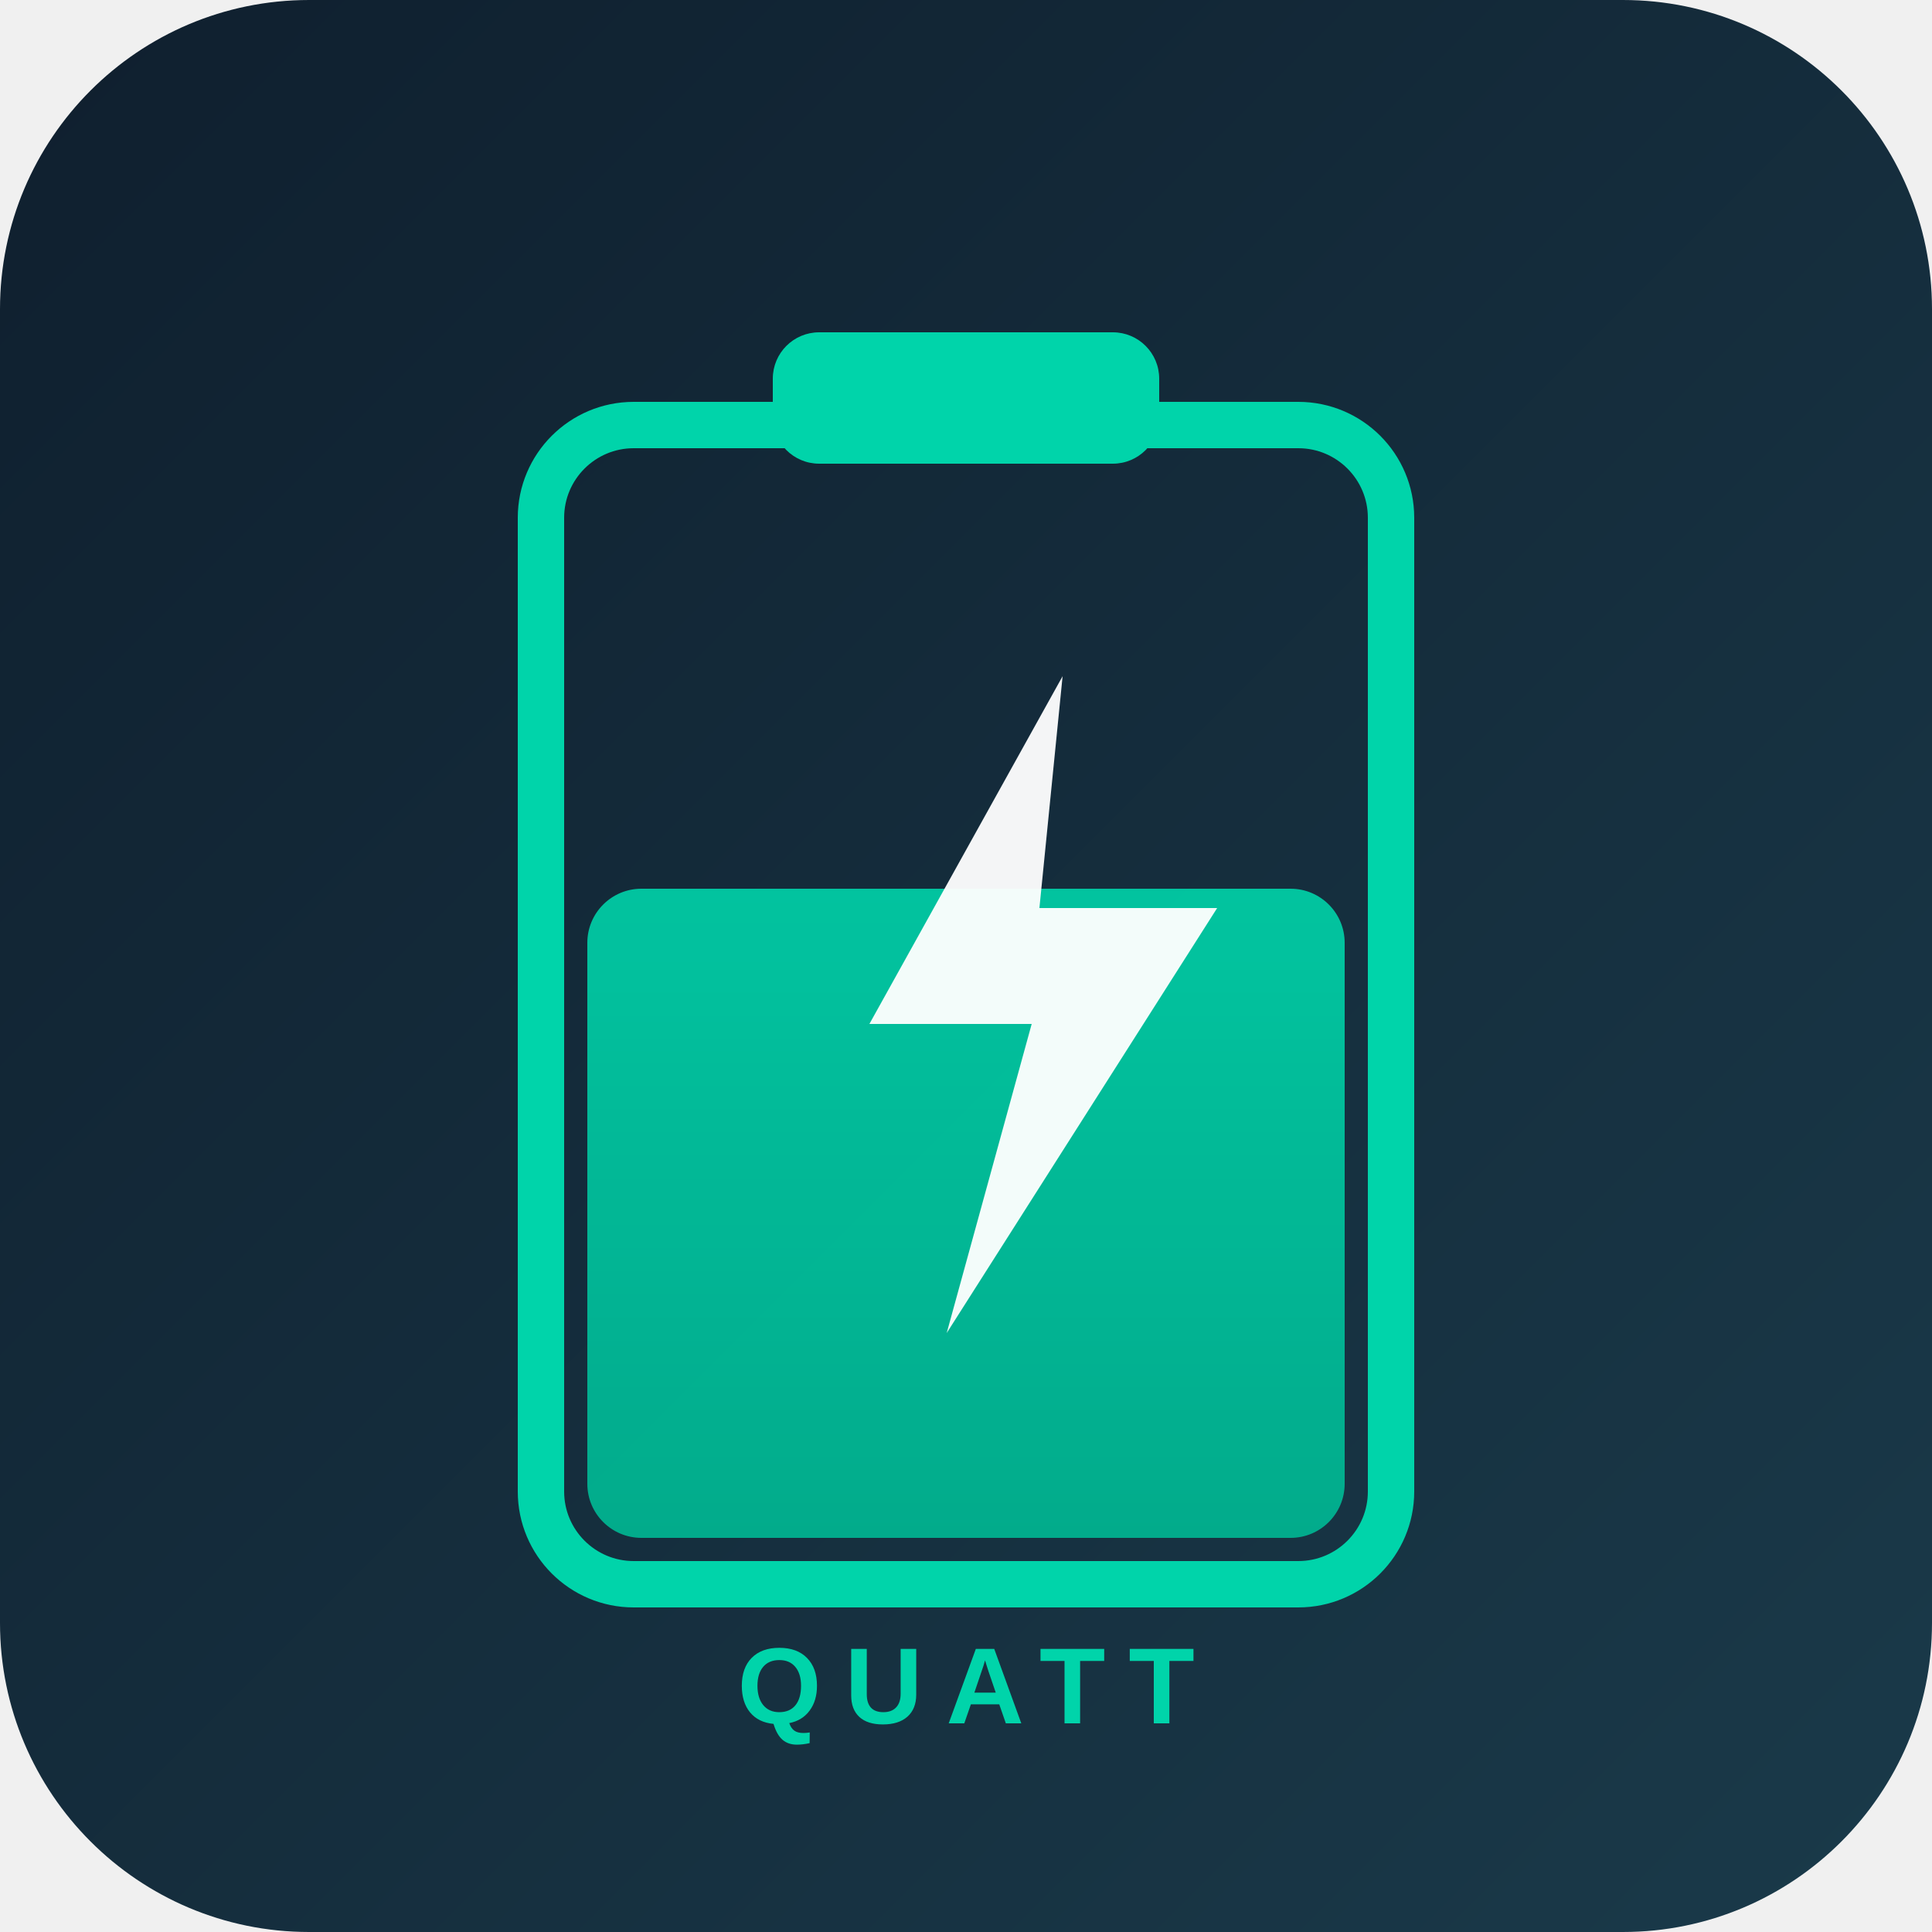
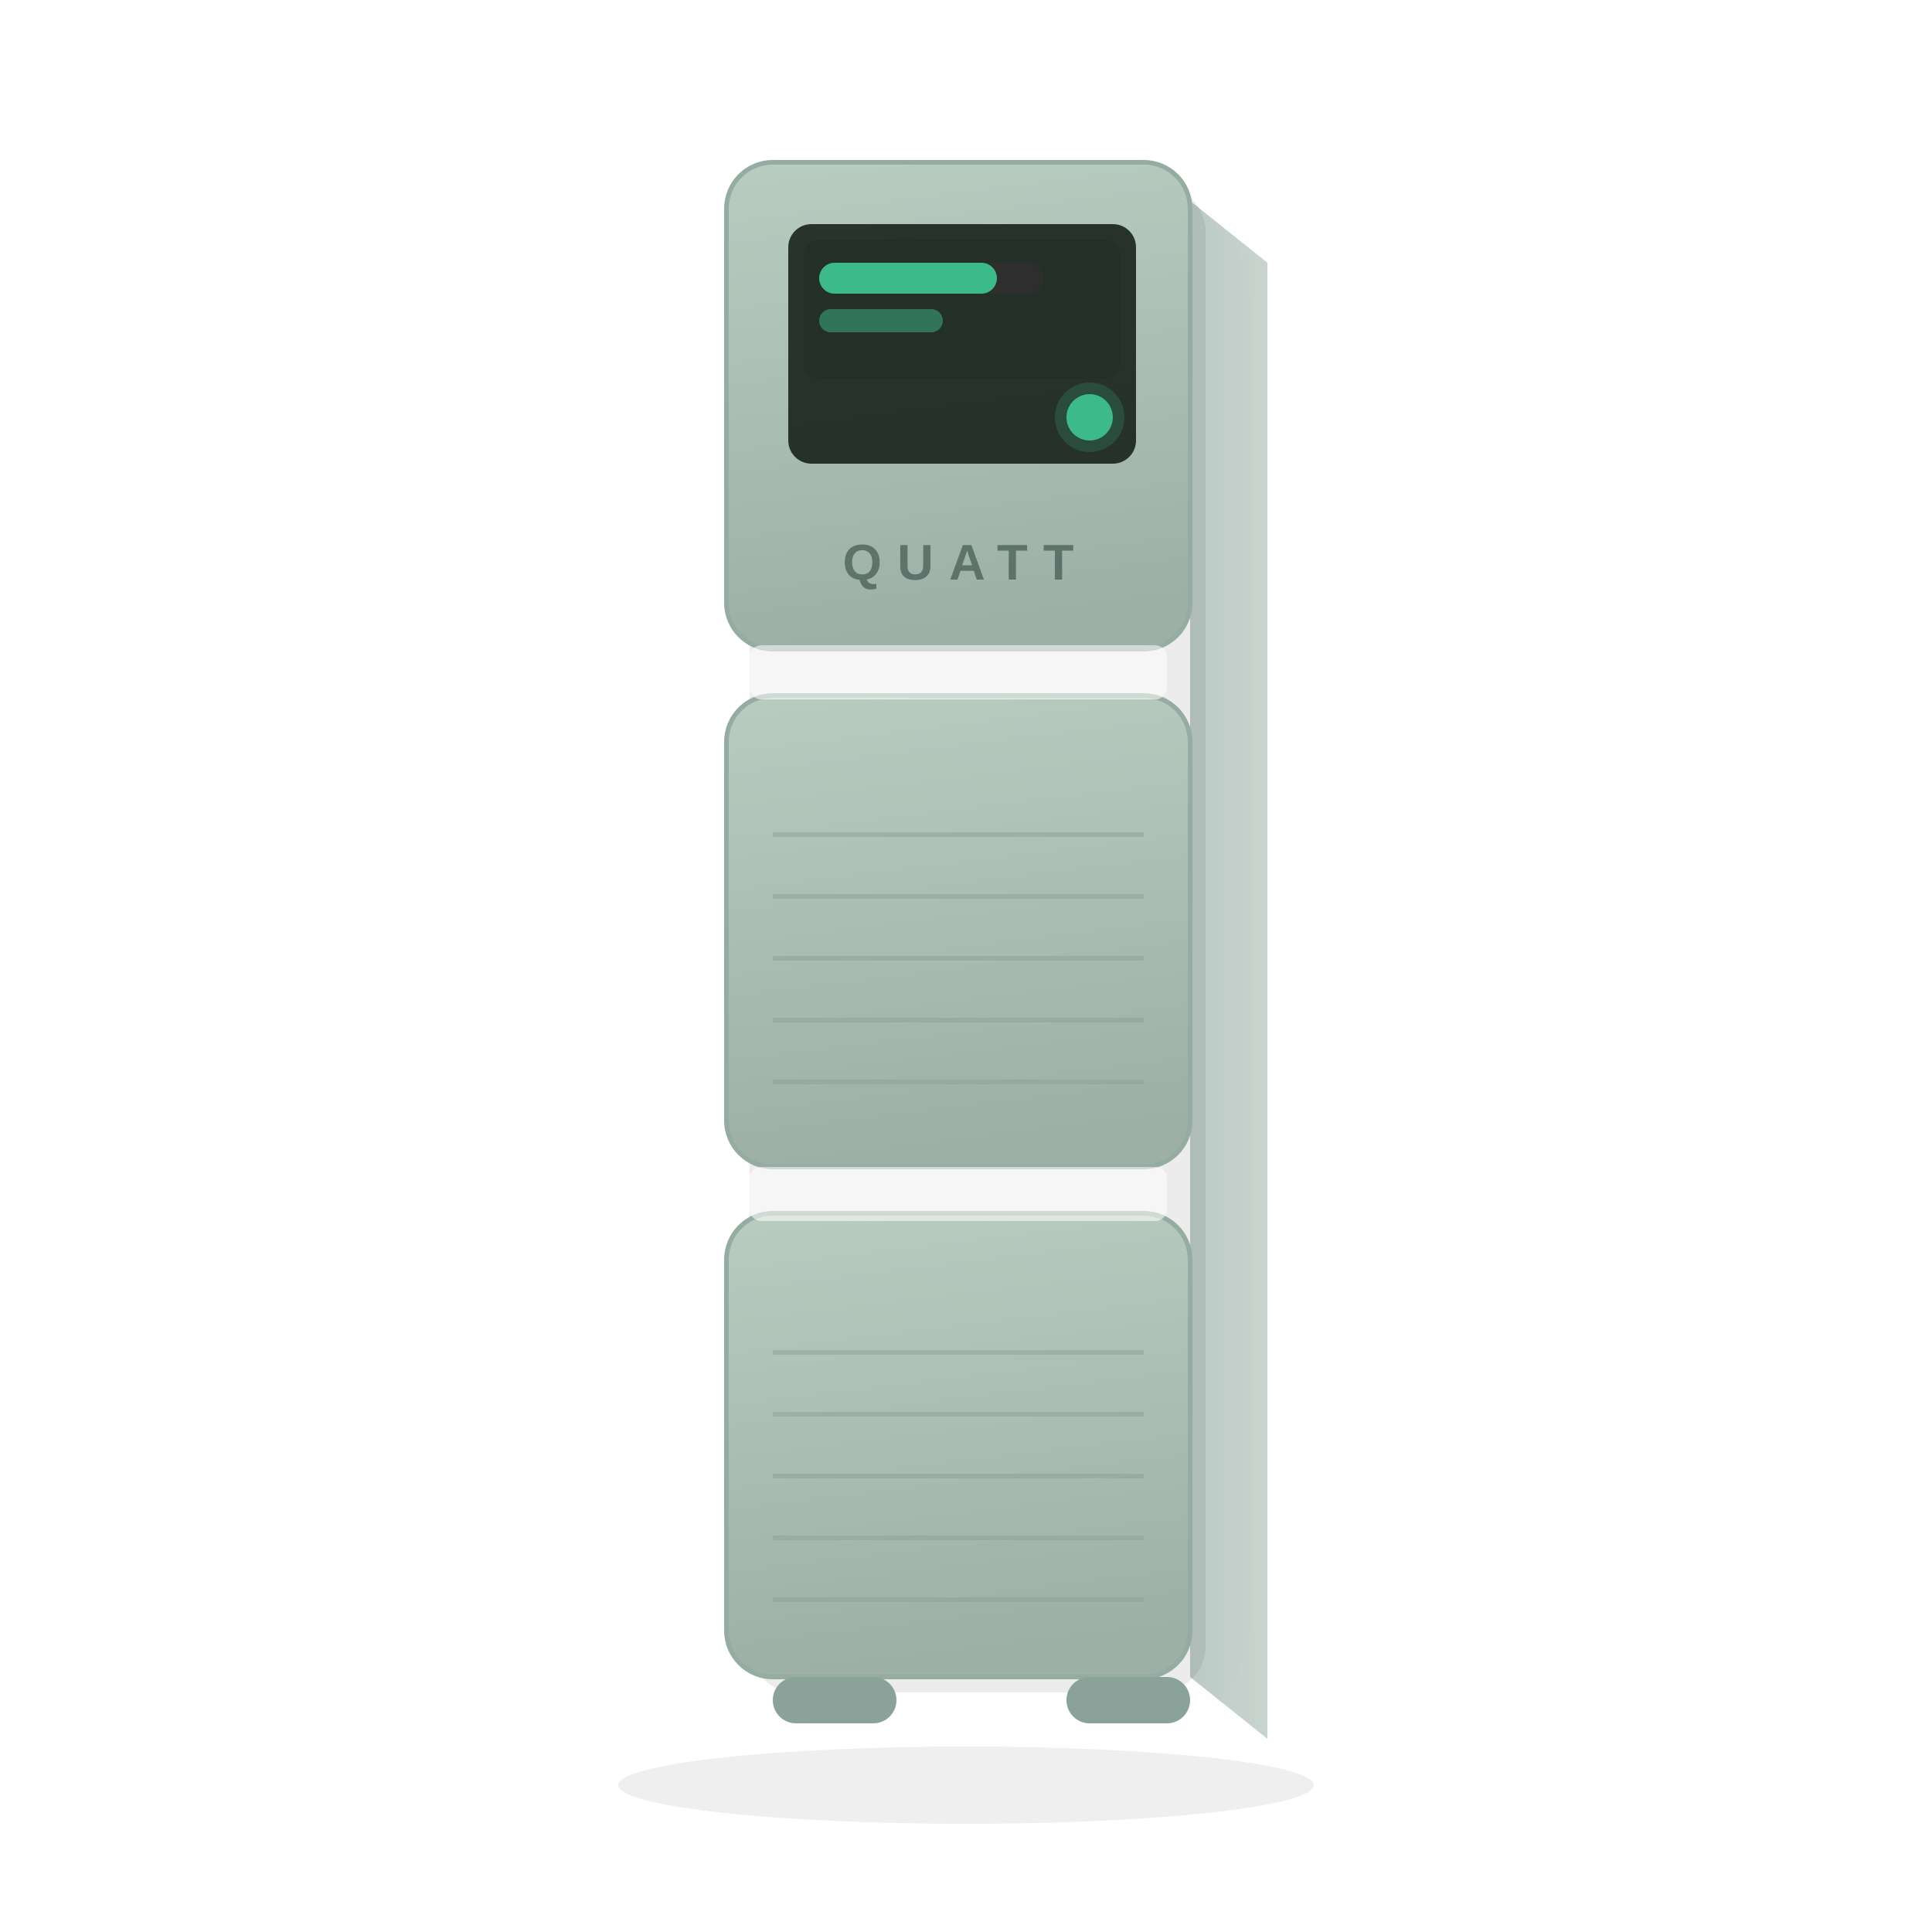
<svg xmlns="http://www.w3.org/2000/svg" viewBox="0 0 500 500" width="500" height="500">
  <defs>
-     <linearGradient id="bg" x1="0" y1="0" x2="1" y2="1">
-       <stop offset="0%" stop-color="#0f1f2e" />
-       <stop offset="100%" stop-color="#1a3a4a" />
+     <linearGradient id="tower" x1="0" y1="0" x2="0.12" y2="1">
+       <stop offset="0%" stop-color="#b8ccc0" />
+       <stop offset="100%" stop-color="#9cb0a6" />
    </linearGradient>
-     <linearGradient id="charge" x1="0" y1="1" x2="0" y2="0">
-       <stop offset="0%" stop-color="#00b894" />
-       <stop offset="100%" stop-color="#00d4aa" />
+     <linearGradient id="side" x1="0" y1="0" x2="1" y2="0">
+       <stop offset="0%" stop-color="#86a098" />
+       <stop offset="100%" stop-color="#9cb0a6" />
    </linearGradient>
+     <filter id="shadow">
+       <feDropShadow dx="6" dy="6" stdDeviation="16" flood-color="#00000016" />
+     </filter>
  </defs>
-   <rect width="500" height="500" rx="80" fill="url(#bg)" />
-   <rect x="140" y="110" width="220" height="300" rx="24" fill="none" stroke="#00d4aa" stroke-width="12" />
-   <rect x="200" y="86" width="100" height="34" rx="12" fill="#00d4aa" />
-   <rect x="152" y="230" width="196" height="168" rx="14" fill="url(#charge)" opacity="0.9" />
-   <path d="M275 175l-50 90h42l-22 80 70-110h-46z" fill="#ffffff" opacity="0.95" />
-   <text x="250" y="446" font-family="'Helvetica Neue', Arial, sans-serif" font-size="28" font-weight="700" fill="#00d4aa" text-anchor="middle" letter-spacing="6">QUATT</text>
+   <rect width="500" height="500" fill="#ffffff" />
+   <ellipse cx="250" cy="462" rx="90" ry="10" fill="#00000010" />
+   <path d="M308 52 L328 68 L328 450 L308 434 Z" fill="url(#side)" opacity="0.55" />
+   <rect x="194" y="48" width="118" height="390" rx="12" fill="#00000012" filter="url(#shadow)" />
+   <rect x="188" y="42" width="120" height="126" rx="12" fill="url(#tower)" stroke="#94aca2" stroke-width="1.2" />
+   <rect x="188" y="180" width="120" height="122" rx="12" fill="url(#tower)" stroke="#94aca2" stroke-width="1.2" />
+   <rect x="188" y="314" width="120" height="120" rx="12" fill="url(#tower)" stroke="#94aca2" stroke-width="1.2" />
+   <rect x="194" y="167" width="108" height="14" rx="3" fill="#ffffff" opacity="0.55" />
+   <rect x="194" y="302" width="108" height="14" rx="3" fill="#ffffff" opacity="0.55" />
+   <rect x="204" y="58" width="90" height="62" rx="6" fill="#18221e" opacity="0.9" />
+   <rect x="208" y="62" width="82" height="36" rx="4" fill="#223028" />
+   <rect x="212" y="68" width="58" height="8" rx="4" fill="#2e2e2e" />
+   <rect x="212" y="68" width="46" height="8" rx="4" fill="#3DBA89" />
+   <rect x="212" y="80" width="32" height="6" rx="3" fill="#3DBA89" opacity="0.5" />
+   <circle cx="282" cy="108" r="6" fill="#3DBA89" />
+   <circle cx="282" cy="108" r="9" fill="#3DBA89" opacity="0.2" />
+   <text x="248" y="150" font-family="'Arial Black', Arial, sans-serif" font-size="13" font-weight="900" fill="#3a5048" text-anchor="middle" letter-spacing="4" opacity="0.65">QUATT</text>
+   <g stroke="#8aa29a" stroke-width="1.2" opacity="0.5">
+     <line x1="200" y1="216" x2="296" y2="216" />
+     <line x1="200" y1="232" x2="296" y2="232" />
+     <line x1="200" y1="248" x2="296" y2="248" />
+     <line x1="200" y1="264" x2="296" y2="264" />
+     <line x1="200" y1="280" x2="296" y2="280" />
+   </g>
+   <g stroke="#8aa29a" stroke-width="1.2" opacity="0.5">
+     <line x1="200" y1="350" x2="296" y2="350" />
+     <line x1="200" y1="366" x2="296" y2="366" />
+     <line x1="200" y1="382" x2="296" y2="382" />
+     <line x1="200" y1="398" x2="296" y2="398" />
+     <line x1="200" y1="414" x2="296" y2="414" />
+   </g>
+   <rect x="200" y="434" width="32" height="12" rx="6" fill="#8aa29a" />
+   <rect x="276" y="434" width="32" height="12" rx="6" fill="#8aa29a" />
</svg>
